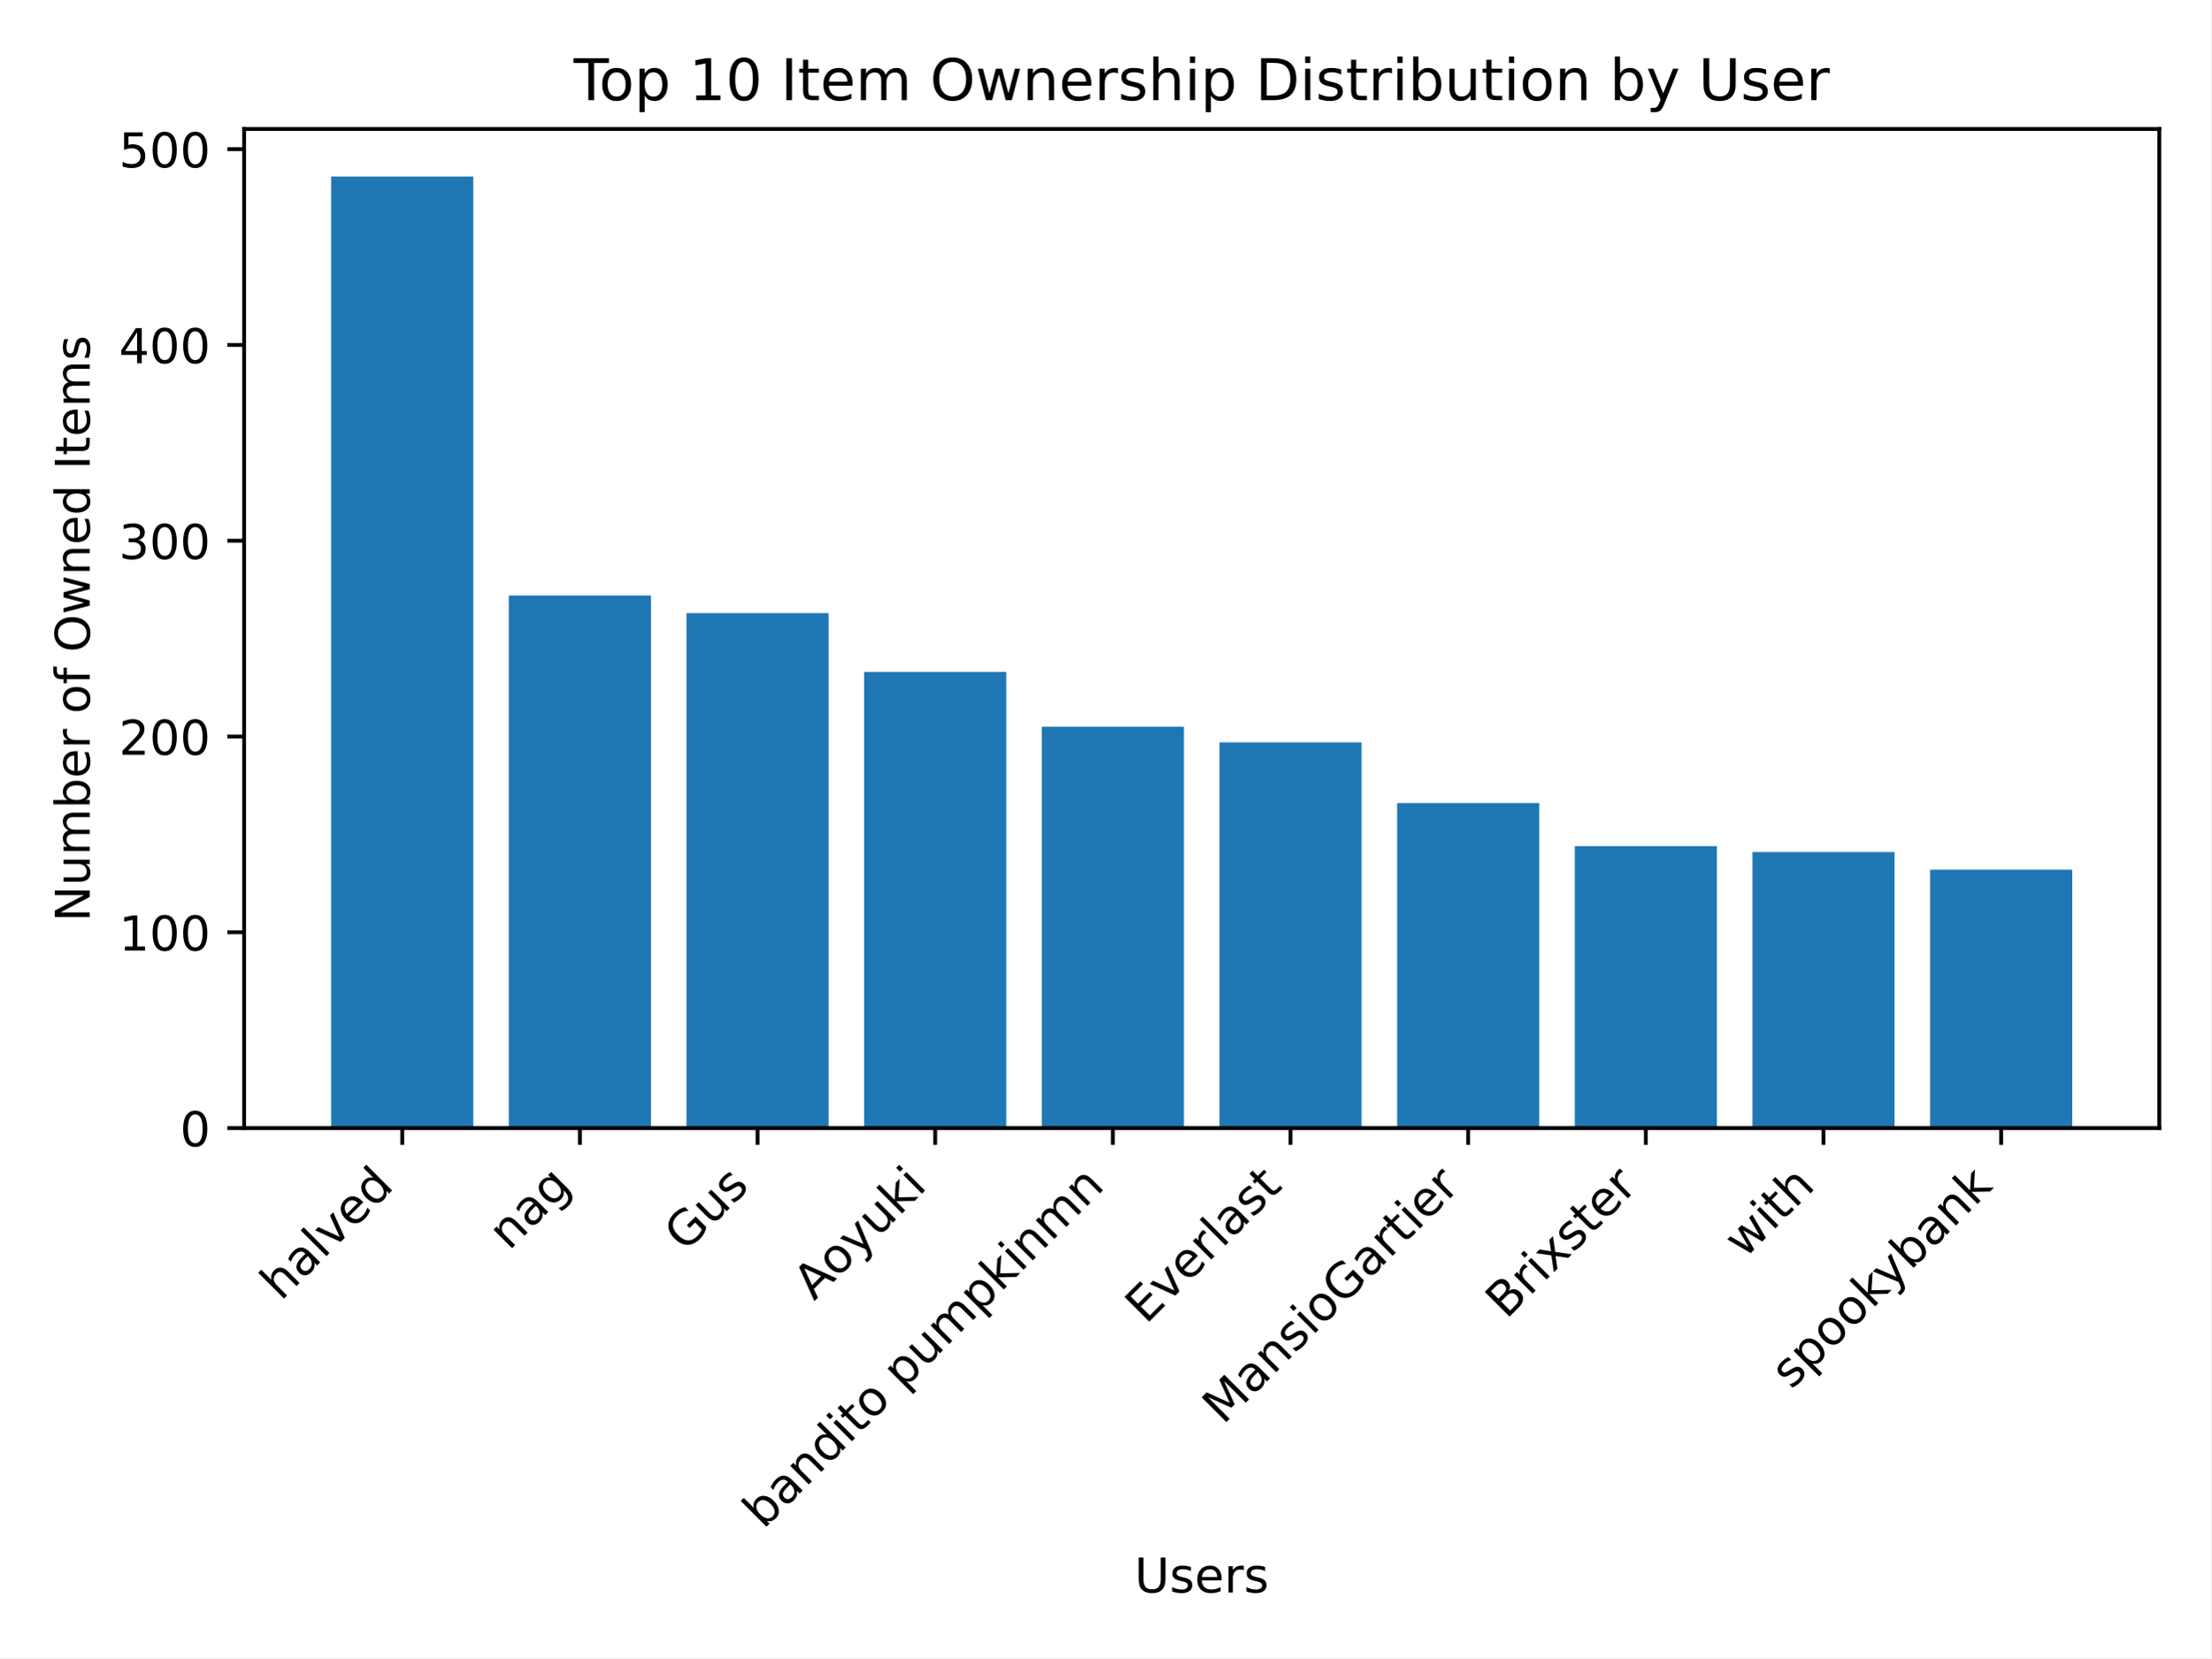
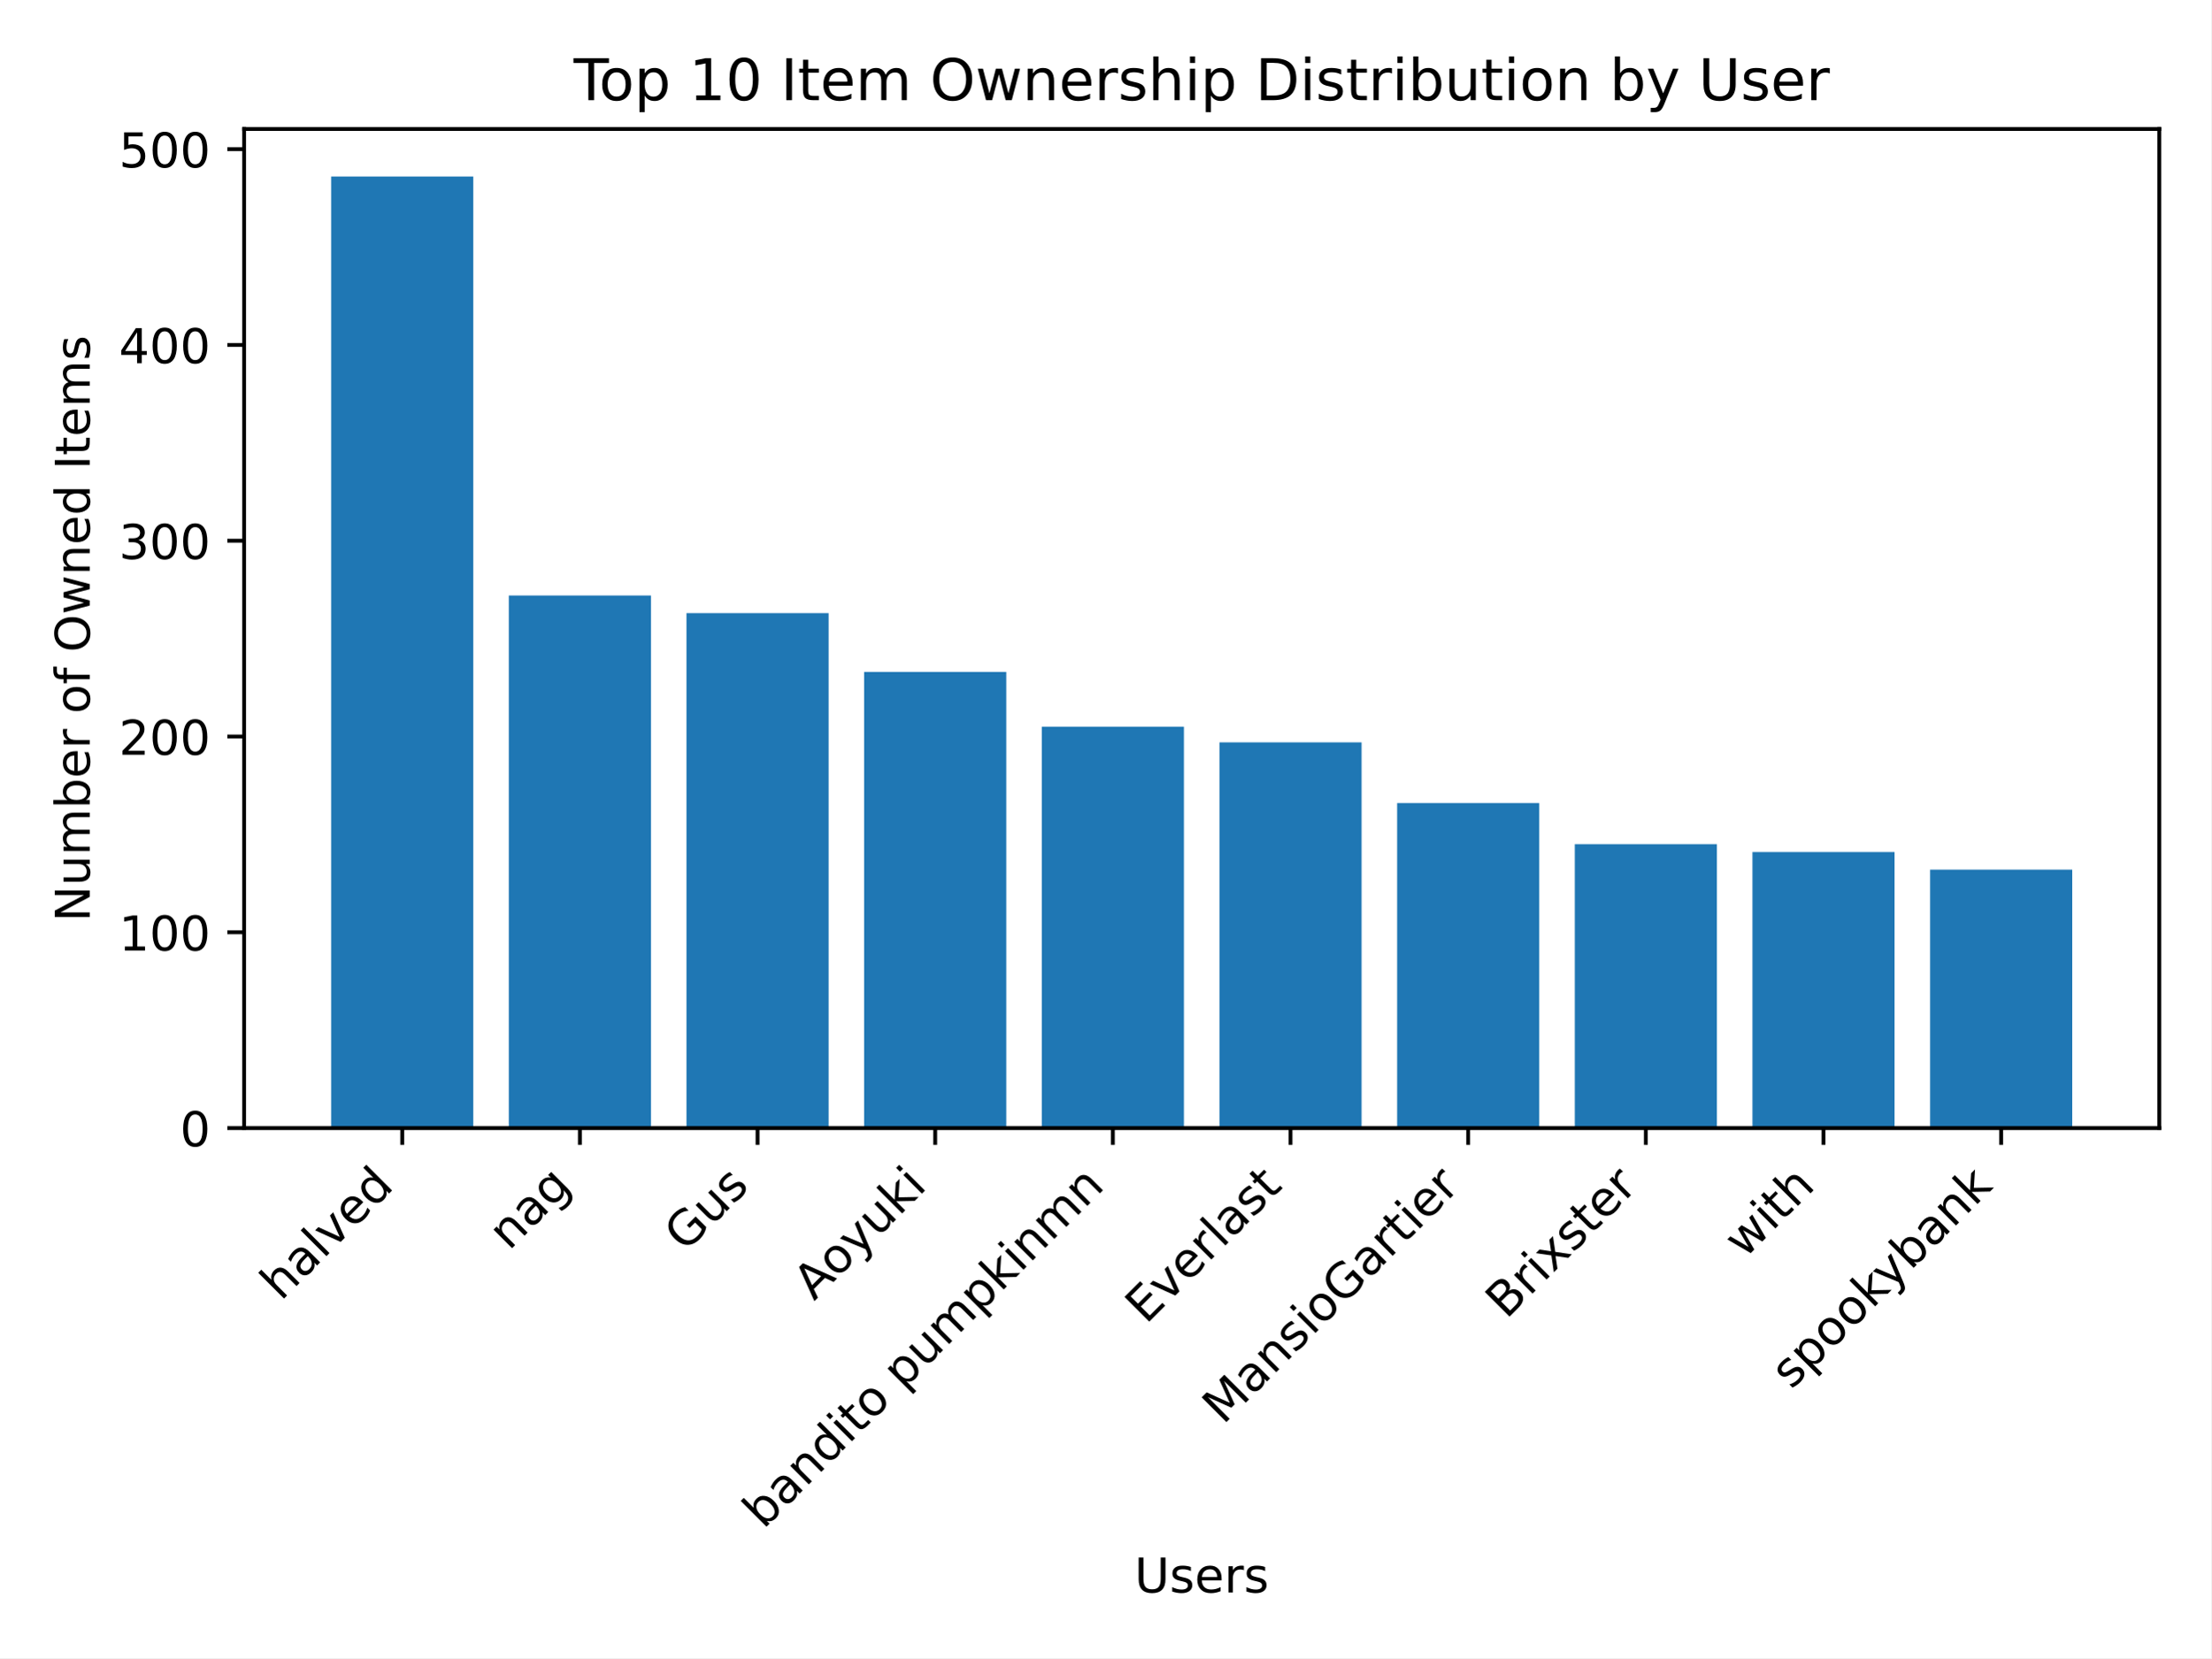
<svg xmlns="http://www.w3.org/2000/svg" xmlns:xlink="http://www.w3.org/1999/xlink" width="460.8pt" height="345.6pt" viewBox="0 0 460.8 345.6" version="1.1">
  <defs>
    <style type="text/css">*{stroke-linejoin: round; stroke-linecap: butt}</style>
  </defs>
  <g id="figure_1">
    <g id="patch_1">
      <path d="M 0 345.6  L 460.8 345.6  L 460.8 0  L 0 0  z " style="fill: #ffffff" />
    </g>
    <g id="axes_1">
      <g id="patch_2">
        <path d="M 50.87 235.125  L 450 235.125  L 450 26.88  L 50.87 26.88  z " style="fill: #ffffff" />
      </g>
      <g id="patch_3">
-         <path d="M 69.012 235.125  L 98.632 235.125  L 98.632 36.796  L 69.012 36.796  z " clip-path="url(#pc273bdd590)" style="fill: #1f77b4" />
+         <path d="M 69.012 235.125  L 98.632 235.125  L 98.632 36.796  L 69.012 36.796  z " clip-path="url(#p4e05edca01)" style="fill: #1f77b4" />
      </g>
      <g id="patch_4">
-         <path d="M 106.037 235.125  L 135.657 235.125  L 135.657 124.126  L 106.037 124.126  z " clip-path="url(#pc273bdd590)" style="fill: #1f77b4" />
+         <path d="M 106.037 235.125  L 135.657 235.125  L 135.657 124.126  L 106.037 124.126  z " clip-path="url(#p4e05edca01)" style="fill: #1f77b4" />
      </g>
      <g id="patch_5">
-         <path d="M 143.062 235.125  L 172.682 235.125  L 172.682 127.799  L 143.062 127.799  z " clip-path="url(#pc273bdd590)" style="fill: #1f77b4" />
+         <path d="M 143.062 235.125  L 172.682 235.125  L 172.682 127.799  L 143.062 127.799  z " clip-path="url(#p4e05edca01)" style="fill: #1f77b4" />
      </g>
      <g id="patch_6">
-         <path d="M 180.087 235.125  L 209.707 235.125  L 209.707 140.042  L 180.087 140.042  z " clip-path="url(#pc273bdd590)" style="fill: #1f77b4" />
+         <path d="M 180.087 235.125  L 209.707 235.125  L 209.707 140.042  L 180.087 140.042  z " clip-path="url(#p4e05edca01)" style="fill: #1f77b4" />
      </g>
      <g id="patch_7">
-         <path d="M 217.112 235.125  L 246.732 235.125  L 246.732 151.468  L 217.112 151.468  z " clip-path="url(#pc273bdd590)" style="fill: #1f77b4" />
+         <path d="M 217.112 235.125  L 246.732 235.125  L 246.732 151.468  L 217.112 151.468  z " clip-path="url(#p4e05edca01)" style="fill: #1f77b4" />
      </g>
      <g id="patch_8">
-         <path d="M 254.138 235.125  L 283.758 235.125  L 283.758 154.733  L 254.138 154.733  z " clip-path="url(#pc273bdd590)" style="fill: #1f77b4" />
+         <path d="M 254.138 235.125  L 283.758 235.125  L 283.758 154.733  L 254.138 154.733  z " clip-path="url(#p4e05edca01)" style="fill: #1f77b4" />
      </g>
      <g id="patch_9">
-         <path d="M 291.163 235.125  L 320.783 235.125  L 320.783 167.383  L 291.163 167.383  z " clip-path="url(#pc273bdd590)" style="fill: #1f77b4" />
+         <path d="M 291.163 235.125  L 320.783 235.125  L 320.783 167.383  L 291.163 167.383  z " clip-path="url(#p4e05edca01)" style="fill: #1f77b4" />
      </g>
      <g id="patch_10">
-         <path d="M 328.188 235.125  L 357.808 235.125  L 357.808 176.361  L 328.188 176.361  z " clip-path="url(#pc273bdd590)" style="fill: #1f77b4" />
+         <path d="M 328.188 235.125  L 357.808 235.125  L 357.808 175.953  L 328.188 175.953  z " clip-path="url(#p4e05edca01)" style="fill: #1f77b4" />
      </g>
      <g id="patch_11">
-         <path d="M 365.213 235.125  L 394.833 235.125  L 394.833 177.585  L 365.213 177.585  z " clip-path="url(#pc273bdd590)" style="fill: #1f77b4" />
+         <path d="M 365.213 235.125  L 394.833 235.125  L 394.833 177.585  L 365.213 177.585  z " clip-path="url(#p4e05edca01)" style="fill: #1f77b4" />
      </g>
      <g id="patch_12">
-         <path d="M 402.238 235.125  L 431.858 235.125  L 431.858 181.258  L 402.238 181.258  z " clip-path="url(#pc273bdd590)" style="fill: #1f77b4" />
+         <path d="M 402.238 235.125  L 431.858 235.125  L 431.858 181.258  L 402.238 181.258  z " clip-path="url(#p4e05edca01)" style="fill: #1f77b4" />
      </g>
      <g id="matplotlib.axis_1">
        <g id="xtick_1">
          <g id="line2d_1">
            <defs>
-               <path id="m713c47c0b5" d="M 0 0  L 0 3.5  " style="stroke: #000000; stroke-width: 0.8" />
+               <path id="mb0b7c3a02a" d="M 0 0  L 0 3.5  " style="stroke: #000000; stroke-width: 0.8" />
            </defs>
            <g>
-               <use xlink:href="#m713c47c0b5" x="83.822" y="235.125" style="stroke: #000000; stroke-width: 0.8" />
+               <use xlink:href="#mb0b7c3a02a" x="83.822" y="235.125" style="stroke: #000000; stroke-width: 0.8" />
            </g>
          </g>
          <g id="text_1">
            <g transform="translate(58.54764 271.3021) rotate(-45) scale(0.1 -0.1)">
              <defs>
                <path id="DejaVuSans-68" d="M 3513 2113  L 3513 0  L 2938 0  L 2938 2094  Q 2938 2591 2744 2837  Q 2550 3084 2163 3084  Q 1697 3084 1428 2787  Q 1159 2491 1159 1978  L 1159 0  L 581 0  L 581 4863  L 1159 4863  L 1159 2956  Q 1366 3272 1645 3428  Q 1925 3584 2291 3584  Q 2894 3584 3203 3211  Q 3513 2838 3513 2113  z " transform="scale(0.015625)" />
                <path id="DejaVuSans-61" d="M 2194 1759  Q 1497 1759 1228 1600  Q 959 1441 959 1056  Q 959 750 1161 570  Q 1363 391 1709 391  Q 2188 391 2477 730  Q 2766 1069 2766 1631  L 2766 1759  L 2194 1759  z M 3341 1997  L 3341 0  L 2766 0  L 2766 531  Q 2569 213 2275 61  Q 1981 -91 1556 -91  Q 1019 -91 701 211  Q 384 513 384 1019  Q 384 1609 779 1909  Q 1175 2209 1959 2209  L 2766 2209  L 2766 2266  Q 2766 2663 2505 2880  Q 2244 3097 1772 3097  Q 1472 3097 1187 3025  Q 903 2953 641 2809  L 641 3341  Q 956 3463 1253 3523  Q 1550 3584 1831 3584  Q 2591 3584 2966 3190  Q 3341 2797 3341 1997  z " transform="scale(0.015625)" />
                <path id="DejaVuSans-6c" d="M 603 4863  L 1178 4863  L 1178 0  L 603 0  L 603 4863  z " transform="scale(0.015625)" />
                <path id="DejaVuSans-76" d="M 191 3500  L 800 3500  L 1894 563  L 2988 3500  L 3597 3500  L 2284 0  L 1503 0  L 191 3500  z " transform="scale(0.015625)" />
                <path id="DejaVuSans-65" d="M 3597 1894  L 3597 1613  L 953 1613  Q 991 1019 1311 708  Q 1631 397 2203 397  Q 2534 397 2845 478  Q 3156 559 3463 722  L 3463 178  Q 3153 47 2828 -22  Q 2503 -91 2169 -91  Q 1331 -91 842 396  Q 353 884 353 1716  Q 353 2575 817 3079  Q 1281 3584 2069 3584  Q 2775 3584 3186 3129  Q 3597 2675 3597 1894  z M 3022 2063  Q 3016 2534 2758 2815  Q 2500 3097 2075 3097  Q 1594 3097 1305 2825  Q 1016 2553 972 2059  L 3022 2063  z " transform="scale(0.015625)" />
                <path id="DejaVuSans-64" d="M 2906 2969  L 2906 4863  L 3481 4863  L 3481 0  L 2906 0  L 2906 525  Q 2725 213 2448 61  Q 2172 -91 1784 -91  Q 1150 -91 751 415  Q 353 922 353 1747  Q 353 2572 751 3078  Q 1150 3584 1784 3584  Q 2172 3584 2448 3432  Q 2725 3281 2906 2969  z M 947 1747  Q 947 1113 1208 752  Q 1469 391 1925 391  Q 2381 391 2643 752  Q 2906 1113 2906 1747  Q 2906 2381 2643 2742  Q 2381 3103 1925 3103  Q 1469 3103 1208 2742  Q 947 2381 947 1747  z " transform="scale(0.015625)" />
              </defs>
              <use xlink:href="#DejaVuSans-68" />
              <use xlink:href="#DejaVuSans-61" x="63.379" />
              <use xlink:href="#DejaVuSans-6c" x="124.658" />
              <use xlink:href="#DejaVuSans-76" x="152.441" />
              <use xlink:href="#DejaVuSans-65" x="211.621" />
              <use xlink:href="#DejaVuSans-64" x="273.145" />
            </g>
          </g>
        </g>
        <g id="xtick_2">
          <g id="line2d_2">
            <g>
-               <use xlink:href="#m713c47c0b5" x="120.847" y="235.125" style="stroke: #000000; stroke-width: 0.8" />
+               <use xlink:href="#mb0b7c3a02a" x="120.847" y="235.125" style="stroke: #000000; stroke-width: 0.8" />
            </g>
          </g>
          <g id="text_2">
            <g transform="translate(106.0732 260.8015) rotate(-45) scale(0.1 -0.1)">
              <defs>
                <path id="DejaVuSans-6e" d="M 3513 2113  L 3513 0  L 2938 0  L 2938 2094  Q 2938 2591 2744 2837  Q 2550 3084 2163 3084  Q 1697 3084 1428 2787  Q 1159 2491 1159 1978  L 1159 0  L 581 0  L 581 3500  L 1159 3500  L 1159 2956  Q 1366 3272 1645 3428  Q 1925 3584 2291 3584  Q 2894 3584 3203 3211  Q 3513 2838 3513 2113  z " transform="scale(0.015625)" />
                <path id="DejaVuSans-67" d="M 2906 1791  Q 2906 2416 2648 2759  Q 2391 3103 1925 3103  Q 1463 3103 1205 2759  Q 947 2416 947 1791  Q 947 1169 1205 825  Q 1463 481 1925 481  Q 2391 481 2648 825  Q 2906 1169 2906 1791  z M 3481 434  Q 3481 -459 3084 -895  Q 2688 -1331 1869 -1331  Q 1566 -1331 1297 -1286  Q 1028 -1241 775 -1147  L 775 -588  Q 1028 -725 1275 -790  Q 1522 -856 1778 -856  Q 2344 -856 2625 -561  Q 2906 -266 2906 331  L 2906 616  Q 2728 306 2450 153  Q 2172 0 1784 0  Q 1141 0 747 490  Q 353 981 353 1791  Q 353 2603 747 3093  Q 1141 3584 1784 3584  Q 2172 3584 2450 3431  Q 2728 3278 2906 2969  L 2906 3500  L 3481 3500  L 3481 434  z " transform="scale(0.015625)" />
              </defs>
              <use xlink:href="#DejaVuSans-6e" />
              <use xlink:href="#DejaVuSans-61" x="63.379" />
              <use xlink:href="#DejaVuSans-67" x="124.658" />
            </g>
          </g>
        </g>
        <g id="xtick_3">
          <g id="line2d_3">
            <g>
-               <use xlink:href="#m713c47c0b5" x="157.872" y="235.125" style="stroke: #000000; stroke-width: 0.8" />
+               <use xlink:href="#mb0b7c3a02a" x="157.872" y="235.125" style="stroke: #000000; stroke-width: 0.8" />
            </g>
          </g>
          <g id="text_3">
            <g transform="translate(142.758 261.1418) rotate(-45) scale(0.1 -0.1)">
              <defs>
                <path id="DejaVuSans-47" d="M 3809 666  L 3809 1919  L 2778 1919  L 2778 2438  L 4434 2438  L 4434 434  Q 4069 175 3628 42  Q 3188 -91 2688 -91  Q 1594 -91 976 548  Q 359 1188 359 2328  Q 359 3472 976 4111  Q 1594 4750 2688 4750  Q 3144 4750 3555 4637  Q 3966 4525 4313 4306  L 4313 3634  Q 3963 3931 3569 4081  Q 3175 4231 2741 4231  Q 1884 4231 1454 3753  Q 1025 3275 1025 2328  Q 1025 1384 1454 906  Q 1884 428 2741 428  Q 3075 428 3337 486  Q 3600 544 3809 666  z " transform="scale(0.015625)" />
                <path id="DejaVuSans-75" d="M 544 1381  L 544 3500  L 1119 3500  L 1119 1403  Q 1119 906 1312 657  Q 1506 409 1894 409  Q 2359 409 2629 706  Q 2900 1003 2900 1516  L 2900 3500  L 3475 3500  L 3475 0  L 2900 0  L 2900 538  Q 2691 219 2414 64  Q 2138 -91 1772 -91  Q 1169 -91 856 284  Q 544 659 544 1381  z M 1991 3584  L 1991 3584  z " transform="scale(0.015625)" />
                <path id="DejaVuSans-73" d="M 2834 3397  L 2834 2853  Q 2591 2978 2328 3040  Q 2066 3103 1784 3103  Q 1356 3103 1142 2972  Q 928 2841 928 2578  Q 928 2378 1081 2264  Q 1234 2150 1697 2047  L 1894 2003  Q 2506 1872 2764 1633  Q 3022 1394 3022 966  Q 3022 478 2636 193  Q 2250 -91 1575 -91  Q 1294 -91 989 -36  Q 684 19 347 128  L 347 722  Q 666 556 975 473  Q 1284 391 1588 391  Q 1994 391 2212 530  Q 2431 669 2431 922  Q 2431 1156 2273 1281  Q 2116 1406 1581 1522  L 1381 1569  Q 847 1681 609 1914  Q 372 2147 372 2553  Q 372 3047 722 3315  Q 1072 3584 1716 3584  Q 2034 3584 2315 3537  Q 2597 3491 2834 3397  z " transform="scale(0.015625)" />
              </defs>
              <use xlink:href="#DejaVuSans-47" />
              <use xlink:href="#DejaVuSans-75" x="77.49" />
              <use xlink:href="#DejaVuSans-73" x="140.869" />
            </g>
          </g>
        </g>
        <g id="xtick_4">
          <g id="line2d_4">
            <g>
-               <use xlink:href="#m713c47c0b5" x="194.897" y="235.125" style="stroke: #000000; stroke-width: 0.8" />
+               <use xlink:href="#mb0b7c3a02a" x="194.897" y="235.125" style="stroke: #000000; stroke-width: 0.8" />
            </g>
          </g>
          <g id="text_4">
            <g transform="translate(169.6615 271.2634) rotate(-45) scale(0.1 -0.1)">
              <defs>
                <path id="DejaVuSans-41" d="M 2188 4044  L 1331 1722  L 3047 1722  L 2188 4044  z M 1831 4666  L 2547 4666  L 4325 0  L 3669 0  L 3244 1197  L 1141 1197  L 716 0  L 50 0  L 1831 4666  z " transform="scale(0.015625)" />
                <path id="DejaVuSans-6f" d="M 1959 3097  Q 1497 3097 1228 2736  Q 959 2375 959 1747  Q 959 1119 1226 758  Q 1494 397 1959 397  Q 2419 397 2687 759  Q 2956 1122 2956 1747  Q 2956 2369 2687 2733  Q 2419 3097 1959 3097  z M 1959 3584  Q 2709 3584 3137 3096  Q 3566 2609 3566 1747  Q 3566 888 3137 398  Q 2709 -91 1959 -91  Q 1206 -91 779 398  Q 353 888 353 1747  Q 353 2609 779 3096  Q 1206 3584 1959 3584  z " transform="scale(0.015625)" />
                <path id="DejaVuSans-79" d="M 2059 -325  Q 1816 -950 1584 -1140  Q 1353 -1331 966 -1331  L 506 -1331  L 506 -850  L 844 -850  Q 1081 -850 1212 -737  Q 1344 -625 1503 -206  L 1606 56  L 191 3500  L 800 3500  L 1894 763  L 2988 3500  L 3597 3500  L 2059 -325  z " transform="scale(0.015625)" />
                <path id="DejaVuSans-6b" d="M 581 4863  L 1159 4863  L 1159 1991  L 2875 3500  L 3609 3500  L 1753 1863  L 3688 0  L 2938 0  L 1159 1709  L 1159 0  L 581 0  L 581 4863  z " transform="scale(0.015625)" />
                <path id="DejaVuSans-69" d="M 603 3500  L 1178 3500  L 1178 0  L 603 0  L 603 3500  z M 603 4863  L 1178 4863  L 1178 4134  L 603 4134  L 603 4863  z " transform="scale(0.015625)" />
              </defs>
              <use xlink:href="#DejaVuSans-41" />
              <use xlink:href="#DejaVuSans-6f" x="66.658" />
              <use xlink:href="#DejaVuSans-79" x="127.84" />
              <use xlink:href="#DejaVuSans-75" x="187.02" />
              <use xlink:href="#DejaVuSans-6b" x="250.398" />
              <use xlink:href="#DejaVuSans-69" x="308.309" />
            </g>
          </g>
        </g>
        <g id="xtick_5">
          <g id="line2d_5">
            <g>
-               <use xlink:href="#m713c47c0b5" x="231.922" y="235.125" style="stroke: #000000; stroke-width: 0.8" />
+               <use xlink:href="#mb0b7c3a02a" x="231.922" y="235.125" style="stroke: #000000; stroke-width: 0.8" />
            </g>
          </g>
          <g id="text_5">
            <g transform="translate(159.0927 318.8572) rotate(-45) scale(0.1 -0.1)">
              <defs>
                <path id="DejaVuSans-62" d="M 3116 1747  Q 3116 2381 2855 2742  Q 2594 3103 2138 3103  Q 1681 3103 1420 2742  Q 1159 2381 1159 1747  Q 1159 1113 1420 752  Q 1681 391 2138 391  Q 2594 391 2855 752  Q 3116 1113 3116 1747  z M 1159 2969  Q 1341 3281 1617 3432  Q 1894 3584 2278 3584  Q 2916 3584 3314 3078  Q 3713 2572 3713 1747  Q 3713 922 3314 415  Q 2916 -91 2278 -91  Q 1894 -91 1617 61  Q 1341 213 1159 525  L 1159 0  L 581 0  L 581 4863  L 1159 4863  L 1159 2969  z " transform="scale(0.015625)" />
                <path id="DejaVuSans-74" d="M 1172 4494  L 1172 3500  L 2356 3500  L 2356 3053  L 1172 3053  L 1172 1153  Q 1172 725 1289 603  Q 1406 481 1766 481  L 2356 481  L 2356 0  L 1766 0  Q 1100 0 847 248  Q 594 497 594 1153  L 594 3053  L 172 3053  L 172 3500  L 594 3500  L 594 4494  L 1172 4494  z " transform="scale(0.015625)" />
                <path id="DejaVuSans-20" transform="scale(0.015625)" />
                <path id="DejaVuSans-70" d="M 1159 525  L 1159 -1331  L 581 -1331  L 581 3500  L 1159 3500  L 1159 2969  Q 1341 3281 1617 3432  Q 1894 3584 2278 3584  Q 2916 3584 3314 3078  Q 3713 2572 3713 1747  Q 3713 922 3314 415  Q 2916 -91 2278 -91  Q 1894 -91 1617 61  Q 1341 213 1159 525  z M 3116 1747  Q 3116 2381 2855 2742  Q 2594 3103 2138 3103  Q 1681 3103 1420 2742  Q 1159 2381 1159 1747  Q 1159 1113 1420 752  Q 1681 391 2138 391  Q 2594 391 2855 752  Q 3116 1113 3116 1747  z " transform="scale(0.015625)" />
                <path id="DejaVuSans-6d" d="M 3328 2828  Q 3544 3216 3844 3400  Q 4144 3584 4550 3584  Q 5097 3584 5394 3201  Q 5691 2819 5691 2113  L 5691 0  L 5113 0  L 5113 2094  Q 5113 2597 4934 2840  Q 4756 3084 4391 3084  Q 3944 3084 3684 2787  Q 3425 2491 3425 1978  L 3425 0  L 2847 0  L 2847 2094  Q 2847 2600 2669 2842  Q 2491 3084 2119 3084  Q 1678 3084 1418 2786  Q 1159 2488 1159 1978  L 1159 0  L 581 0  L 581 3500  L 1159 3500  L 1159 2956  Q 1356 3278 1631 3431  Q 1906 3584 2284 3584  Q 2666 3584 2933 3390  Q 3200 3197 3328 2828  z " transform="scale(0.015625)" />
              </defs>
              <use xlink:href="#DejaVuSans-62" />
              <use xlink:href="#DejaVuSans-61" x="63.477" />
              <use xlink:href="#DejaVuSans-6e" x="124.756" />
              <use xlink:href="#DejaVuSans-64" x="188.135" />
              <use xlink:href="#DejaVuSans-69" x="251.611" />
              <use xlink:href="#DejaVuSans-74" x="279.395" />
              <use xlink:href="#DejaVuSans-6f" x="318.604" />
              <use xlink:href="#DejaVuSans-20" x="379.785" />
              <use xlink:href="#DejaVuSans-70" x="411.572" />
              <use xlink:href="#DejaVuSans-75" x="475.049" />
              <use xlink:href="#DejaVuSans-6d" x="538.428" />
              <use xlink:href="#DejaVuSans-70" x="635.84" />
              <use xlink:href="#DejaVuSans-6b" x="699.316" />
              <use xlink:href="#DejaVuSans-69" x="757.227" />
              <use xlink:href="#DejaVuSans-6e" x="785.01" />
              <use xlink:href="#DejaVuSans-6d" x="848.389" />
              <use xlink:href="#DejaVuSans-6e" x="945.801" />
            </g>
          </g>
        </g>
        <g id="xtick_6">
          <g id="line2d_6">
            <g>
-               <use xlink:href="#m713c47c0b5" x="268.948" y="235.125" style="stroke: #000000; stroke-width: 0.8" />
+               <use xlink:href="#mb0b7c3a02a" x="268.948" y="235.125" style="stroke: #000000; stroke-width: 0.8" />
            </g>
          </g>
          <g id="text_6">
            <g transform="translate(238.8126 276.1623) rotate(-45) scale(0.1 -0.1)">
              <defs>
                <path id="DejaVuSans-45" d="M 628 4666  L 3578 4666  L 3578 4134  L 1259 4134  L 1259 2753  L 3481 2753  L 3481 2222  L 1259 2222  L 1259 531  L 3634 531  L 3634 0  L 628 0  L 628 4666  z " transform="scale(0.015625)" />
                <path id="DejaVuSans-72" d="M 2631 2963  Q 2534 3019 2420 3045  Q 2306 3072 2169 3072  Q 1681 3072 1420 2755  Q 1159 2438 1159 1844  L 1159 0  L 581 0  L 581 3500  L 1159 3500  L 1159 2956  Q 1341 3275 1631 3429  Q 1922 3584 2338 3584  Q 2397 3584 2469 3576  Q 2541 3569 2628 3553  L 2631 2963  z " transform="scale(0.015625)" />
              </defs>
              <use xlink:href="#DejaVuSans-45" />
              <use xlink:href="#DejaVuSans-76" x="63.184" />
              <use xlink:href="#DejaVuSans-65" x="122.363" />
              <use xlink:href="#DejaVuSans-72" x="183.887" />
              <use xlink:href="#DejaVuSans-6c" x="225" />
              <use xlink:href="#DejaVuSans-61" x="252.783" />
              <use xlink:href="#DejaVuSans-73" x="314.062" />
              <use xlink:href="#DejaVuSans-74" x="366.162" />
            </g>
          </g>
        </g>
        <g id="xtick_7">
          <g id="line2d_7">
            <g>
-               <use xlink:href="#m713c47c0b5" x="305.973" y="235.125" style="stroke: #000000; stroke-width: 0.8" />
+               <use xlink:href="#mb0b7c3a02a" x="305.973" y="235.125" style="stroke: #000000; stroke-width: 0.8" />
            </g>
          </g>
          <g id="text_7">
            <g transform="translate(254.8985 297.1015) rotate(-45) scale(0.1 -0.1)">
              <defs>
                <path id="DejaVuSans-4d" d="M 628 4666  L 1569 4666  L 2759 1491  L 3956 4666  L 4897 4666  L 4897 0  L 4281 0  L 4281 4097  L 3078 897  L 2444 897  L 1241 4097  L 1241 0  L 628 0  L 628 4666  z " transform="scale(0.015625)" />
              </defs>
              <use xlink:href="#DejaVuSans-4d" />
              <use xlink:href="#DejaVuSans-61" x="86.279" />
              <use xlink:href="#DejaVuSans-6e" x="147.559" />
              <use xlink:href="#DejaVuSans-73" x="210.938" />
              <use xlink:href="#DejaVuSans-69" x="263.037" />
              <use xlink:href="#DejaVuSans-6f" x="290.82" />
              <use xlink:href="#DejaVuSans-47" x="352.002" />
              <use xlink:href="#DejaVuSans-61" x="429.492" />
              <use xlink:href="#DejaVuSans-72" x="490.771" />
              <use xlink:href="#DejaVuSans-74" x="531.885" />
              <use xlink:href="#DejaVuSans-69" x="571.094" />
              <use xlink:href="#DejaVuSans-65" x="598.877" />
              <use xlink:href="#DejaVuSans-72" x="660.4" />
            </g>
          </g>
        </g>
        <g id="xtick_8">
          <g id="line2d_8">
            <g>
-               <use xlink:href="#m713c47c0b5" x="342.998" y="235.125" style="stroke: #000000; stroke-width: 0.8" />
+               <use xlink:href="#mb0b7c3a02a" x="342.998" y="235.125" style="stroke: #000000; stroke-width: 0.8" />
            </g>
          </g>
          <g id="text_8">
            <g transform="translate(313.9057 275.1193) rotate(-45) scale(0.1 -0.1)">
              <defs>
                <path id="DejaVuSans-42" d="M 1259 2228  L 1259 519  L 2272 519  Q 2781 519 3026 730  Q 3272 941 3272 1375  Q 3272 1813 3026 2020  Q 2781 2228 2272 2228  L 1259 2228  z M 1259 4147  L 1259 2741  L 2194 2741  Q 2656 2741 2882 2914  Q 3109 3088 3109 3444  Q 3109 3797 2882 3972  Q 2656 4147 2194 4147  L 1259 4147  z M 628 4666  L 2241 4666  Q 2963 4666 3353 4366  Q 3744 4066 3744 3513  Q 3744 3084 3544 2831  Q 3344 2578 2956 2516  Q 3422 2416 3680 2098  Q 3938 1781 3938 1306  Q 3938 681 3513 340  Q 3088 0 2303 0  L 628 0  L 628 4666  z " transform="scale(0.015625)" />
                <path id="DejaVuSans-78" d="M 3513 3500  L 2247 1797  L 3578 0  L 2900 0  L 1881 1375  L 863 0  L 184 0  L 1544 1831  L 300 3500  L 978 3500  L 1906 2253  L 2834 3500  L 3513 3500  z " transform="scale(0.015625)" />
              </defs>
              <use xlink:href="#DejaVuSans-42" />
              <use xlink:href="#DejaVuSans-72" x="68.604" />
              <use xlink:href="#DejaVuSans-69" x="109.717" />
              <use xlink:href="#DejaVuSans-78" x="137.5" />
              <use xlink:href="#DejaVuSans-73" x="196.68" />
              <use xlink:href="#DejaVuSans-74" x="248.779" />
              <use xlink:href="#DejaVuSans-65" x="287.988" />
              <use xlink:href="#DejaVuSans-72" x="349.512" />
            </g>
          </g>
        </g>
        <g id="xtick_9">
          <g id="line2d_9">
            <g>
-               <use xlink:href="#m713c47c0b5" x="380.023" y="235.125" style="stroke: #000000; stroke-width: 0.8" />
+               <use xlink:href="#mb0b7c3a02a" x="380.023" y="235.125" style="stroke: #000000; stroke-width: 0.8" />
            </g>
          </g>
          <g id="text_9">
            <g transform="translate(363.5515 262.4986) rotate(-45) scale(0.1 -0.1)">
              <defs>
                <path id="DejaVuSans-77" d="M 269 3500  L 844 3500  L 1563 769  L 2278 3500  L 2956 3500  L 3675 769  L 4391 3500  L 4966 3500  L 4050 0  L 3372 0  L 2619 2869  L 1863 0  L 1184 0  L 269 3500  z " transform="scale(0.015625)" />
              </defs>
              <use xlink:href="#DejaVuSans-77" />
              <use xlink:href="#DejaVuSans-69" x="81.787" />
              <use xlink:href="#DejaVuSans-74" x="109.57" />
              <use xlink:href="#DejaVuSans-68" x="148.779" />
            </g>
          </g>
        </g>
        <g id="xtick_10">
          <g id="line2d_10">
            <g>
-               <use xlink:href="#m713c47c0b5" x="417.048" y="235.125" style="stroke: #000000; stroke-width: 0.8" />
+               <use xlink:href="#mb0b7c3a02a" x="417.048" y="235.125" style="stroke: #000000; stroke-width: 0.8" />
            </g>
          </g>
          <g id="text_10">
            <g transform="translate(373.3297 289.7454) rotate(-45) scale(0.1 -0.1)">
              <use xlink:href="#DejaVuSans-73" />
              <use xlink:href="#DejaVuSans-70" x="52.1" />
              <use xlink:href="#DejaVuSans-6f" x="115.576" />
              <use xlink:href="#DejaVuSans-6f" x="176.758" />
              <use xlink:href="#DejaVuSans-6b" x="237.939" />
              <use xlink:href="#DejaVuSans-79" x="292.225" />
              <use xlink:href="#DejaVuSans-62" x="351.404" />
              <use xlink:href="#DejaVuSans-61" x="414.881" />
              <use xlink:href="#DejaVuSans-6e" x="476.16" />
              <use xlink:href="#DejaVuSans-6b" x="539.539" />
            </g>
          </g>
        </g>
        <g id="text_11">
          <g transform="translate(236.4342 331.9262) scale(0.1 -0.1)">
            <defs>
              <path id="DejaVuSans-55" d="M 556 4666  L 1191 4666  L 1191 1831  Q 1191 1081 1462 751  Q 1734 422 2344 422  Q 2950 422 3222 751  Q 3494 1081 3494 1831  L 3494 4666  L 4128 4666  L 4128 1753  Q 4128 841 3676 375  Q 3225 -91 2344 -91  Q 1459 -91 1007 375  Q 556 841 556 1753  L 556 4666  z " transform="scale(0.015625)" />
            </defs>
            <use xlink:href="#DejaVuSans-55" />
            <use xlink:href="#DejaVuSans-73" x="73.193" />
            <use xlink:href="#DejaVuSans-65" x="125.293" />
            <use xlink:href="#DejaVuSans-72" x="186.816" />
            <use xlink:href="#DejaVuSans-73" x="227.93" />
          </g>
        </g>
      </g>
      <g id="matplotlib.axis_2">
        <g id="ytick_1">
          <g id="line2d_11">
            <defs>
-               <path id="m0fbb471250" d="M 0 0  L -3.5 0  " style="stroke: #000000; stroke-width: 0.8" />
+               <path id="mba2e52ac81" d="M 0 0  L -3.5 0  " style="stroke: #000000; stroke-width: 0.8" />
            </defs>
            <g>
-               <use xlink:href="#m0fbb471250" x="50.87" y="235.125" style="stroke: #000000; stroke-width: 0.8" />
+               <use xlink:href="#mba2e52ac81" x="50.87" y="235.125" style="stroke: #000000; stroke-width: 0.8" />
            </g>
          </g>
          <g id="text_12">
            <g transform="translate(37.5075 238.9243) scale(0.1 -0.1)">
              <defs>
                <path id="DejaVuSans-30" d="M 2034 4250  Q 1547 4250 1301 3770  Q 1056 3291 1056 2328  Q 1056 1369 1301 889  Q 1547 409 2034 409  Q 2525 409 2770 889  Q 3016 1369 3016 2328  Q 3016 3291 2770 3770  Q 2525 4250 2034 4250  z M 2034 4750  Q 2819 4750 3233 4129  Q 3647 3509 3647 2328  Q 3647 1150 3233 529  Q 2819 -91 2034 -91  Q 1250 -91 836 529  Q 422 1150 422 2328  Q 422 3509 836 4129  Q 1250 4750 2034 4750  z " transform="scale(0.015625)" />
              </defs>
              <use xlink:href="#DejaVuSans-30" />
            </g>
          </g>
        </g>
        <g id="ytick_2">
          <g id="line2d_12">
            <g>
-               <use xlink:href="#m0fbb471250" x="50.87" y="194.317" style="stroke: #000000; stroke-width: 0.8" />
+               <use xlink:href="#mba2e52ac81" x="50.87" y="194.317" style="stroke: #000000; stroke-width: 0.8" />
            </g>
          </g>
          <g id="text_13">
            <g transform="translate(24.7825 198.1159) scale(0.1 -0.1)">
              <defs>
                <path id="DejaVuSans-31" d="M 794 531  L 1825 531  L 1825 4091  L 703 3866  L 703 4441  L 1819 4666  L 2450 4666  L 2450 531  L 3481 531  L 3481 0  L 794 0  L 794 531  z " transform="scale(0.015625)" />
              </defs>
              <use xlink:href="#DejaVuSans-31" />
              <use xlink:href="#DejaVuSans-30" x="63.623" />
              <use xlink:href="#DejaVuSans-30" x="127.246" />
            </g>
          </g>
        </g>
        <g id="ytick_3">
          <g id="line2d_13">
            <g>
-               <use xlink:href="#m0fbb471250" x="50.87" y="153.508" style="stroke: #000000; stroke-width: 0.8" />
+               <use xlink:href="#mba2e52ac81" x="50.87" y="153.508" style="stroke: #000000; stroke-width: 0.8" />
            </g>
          </g>
          <g id="text_14">
            <g transform="translate(24.7825 157.3076) scale(0.1 -0.1)">
              <defs>
                <path id="DejaVuSans-32" d="M 1228 531  L 3431 531  L 3431 0  L 469 0  L 469 531  Q 828 903 1448 1529  Q 2069 2156 2228 2338  Q 2531 2678 2651 2914  Q 2772 3150 2772 3378  Q 2772 3750 2511 3984  Q 2250 4219 1831 4219  Q 1534 4219 1204 4116  Q 875 4013 500 3803  L 500 4441  Q 881 4594 1212 4672  Q 1544 4750 1819 4750  Q 2544 4750 2975 4387  Q 3406 4025 3406 3419  Q 3406 3131 3298 2873  Q 3191 2616 2906 2266  Q 2828 2175 2409 1742  Q 1991 1309 1228 531  z " transform="scale(0.015625)" />
              </defs>
              <use xlink:href="#DejaVuSans-32" />
              <use xlink:href="#DejaVuSans-30" x="63.623" />
              <use xlink:href="#DejaVuSans-30" x="127.246" />
            </g>
          </g>
        </g>
        <g id="ytick_4">
          <g id="line2d_14">
            <g>
-               <use xlink:href="#m0fbb471250" x="50.87" y="112.7" style="stroke: #000000; stroke-width: 0.8" />
+               <use xlink:href="#mba2e52ac81" x="50.87" y="112.7" style="stroke: #000000; stroke-width: 0.8" />
            </g>
          </g>
          <g id="text_15">
            <g transform="translate(24.7825 116.4992) scale(0.1 -0.1)">
              <defs>
                <path id="DejaVuSans-33" d="M 2597 2516  Q 3050 2419 3304 2112  Q 3559 1806 3559 1356  Q 3559 666 3084 287  Q 2609 -91 1734 -91  Q 1441 -91 1130 -33  Q 819 25 488 141  L 488 750  Q 750 597 1062 519  Q 1375 441 1716 441  Q 2309 441 2620 675  Q 2931 909 2931 1356  Q 2931 1769 2642 2001  Q 2353 2234 1838 2234  L 1294 2234  L 1294 2753  L 1863 2753  Q 2328 2753 2575 2939  Q 2822 3125 2822 3475  Q 2822 3834 2567 4026  Q 2313 4219 1838 4219  Q 1578 4219 1281 4162  Q 984 4106 628 3988  L 628 4550  Q 988 4650 1302 4700  Q 1616 4750 1894 4750  Q 2613 4750 3031 4423  Q 3450 4097 3450 3541  Q 3450 3153 3228 2886  Q 3006 2619 2597 2516  z " transform="scale(0.015625)" />
              </defs>
              <use xlink:href="#DejaVuSans-33" />
              <use xlink:href="#DejaVuSans-30" x="63.623" />
              <use xlink:href="#DejaVuSans-30" x="127.246" />
            </g>
          </g>
        </g>
        <g id="ytick_5">
          <g id="line2d_15">
            <g>
-               <use xlink:href="#m0fbb471250" x="50.87" y="71.892" style="stroke: #000000; stroke-width: 0.8" />
+               <use xlink:href="#mba2e52ac81" x="50.87" y="71.892" style="stroke: #000000; stroke-width: 0.8" />
            </g>
          </g>
          <g id="text_16">
            <g transform="translate(24.7825 75.69084) scale(0.1 -0.1)">
              <defs>
                <path id="DejaVuSans-34" d="M 2419 4116  L 825 1625  L 2419 1625  L 2419 4116  z M 2253 4666  L 3047 4666  L 3047 1625  L 3713 1625  L 3713 1100  L 3047 1100  L 3047 0  L 2419 0  L 2419 1100  L 313 1100  L 313 1709  L 2253 4666  z " transform="scale(0.015625)" />
              </defs>
              <use xlink:href="#DejaVuSans-34" />
              <use xlink:href="#DejaVuSans-30" x="63.623" />
              <use xlink:href="#DejaVuSans-30" x="127.246" />
            </g>
          </g>
        </g>
        <g id="ytick_6">
          <g id="line2d_16">
            <g>
-               <use xlink:href="#m0fbb471250" x="50.87" y="31.083" style="stroke: #000000; stroke-width: 0.8" />
+               <use xlink:href="#mba2e52ac81" x="50.87" y="31.083" style="stroke: #000000; stroke-width: 0.8" />
            </g>
          </g>
          <g id="text_17">
            <g transform="translate(24.7825 34.88248) scale(0.1 -0.1)">
              <defs>
                <path id="DejaVuSans-35" d="M 691 4666  L 3169 4666  L 3169 4134  L 1269 4134  L 1269 2991  Q 1406 3038 1543 3061  Q 1681 3084 1819 3084  Q 2600 3084 3056 2656  Q 3513 2228 3513 1497  Q 3513 744 3044 326  Q 2575 -91 1722 -91  Q 1428 -91 1123 -41  Q 819 9 494 109  L 494 744  Q 775 591 1075 516  Q 1375 441 1709 441  Q 2250 441 2565 725  Q 2881 1009 2881 1497  Q 2881 1984 2565 2268  Q 2250 2553 1709 2553  Q 1456 2553 1204 2497  Q 953 2441 691 2322  L 691 4666  z " transform="scale(0.015625)" />
              </defs>
              <use xlink:href="#DejaVuSans-35" />
              <use xlink:href="#DejaVuSans-30" x="63.623" />
              <use xlink:href="#DejaVuSans-30" x="127.246" />
            </g>
          </g>
        </g>
        <g id="text_18">
          <g transform="translate(18.70281 192.1064) rotate(-90) scale(0.1 -0.1)">
            <defs>
              <path id="DejaVuSans-4e" d="M 628 4666  L 1478 4666  L 3547 763  L 3547 4666  L 4159 4666  L 4159 0  L 3309 0  L 1241 3903  L 1241 0  L 628 0  L 628 4666  z " transform="scale(0.015625)" />
              <path id="DejaVuSans-66" d="M 2375 4863  L 2375 4384  L 1825 4384  Q 1516 4384 1395 4259  Q 1275 4134 1275 3809  L 1275 3500  L 2222 3500  L 2222 3053  L 1275 3053  L 1275 0  L 697 0  L 697 3053  L 147 3053  L 147 3500  L 697 3500  L 697 3744  Q 697 4328 969 4595  Q 1241 4863 1831 4863  L 2375 4863  z " transform="scale(0.015625)" />
              <path id="DejaVuSans-4f" d="M 2522 4238  Q 1834 4238 1429 3725  Q 1025 3213 1025 2328  Q 1025 1447 1429 934  Q 1834 422 2522 422  Q 3209 422 3611 934  Q 4013 1447 4013 2328  Q 4013 3213 3611 3725  Q 3209 4238 2522 4238  z M 2522 4750  Q 3503 4750 4090 4092  Q 4678 3434 4678 2328  Q 4678 1225 4090 567  Q 3503 -91 2522 -91  Q 1538 -91 948 565  Q 359 1222 359 2328  Q 359 3434 948 4092  Q 1538 4750 2522 4750  z " transform="scale(0.015625)" />
              <path id="DejaVuSans-49" d="M 628 4666  L 1259 4666  L 1259 0  L 628 0  L 628 4666  z " transform="scale(0.015625)" />
            </defs>
            <use xlink:href="#DejaVuSans-4e" />
            <use xlink:href="#DejaVuSans-75" x="74.805" />
            <use xlink:href="#DejaVuSans-6d" x="138.184" />
            <use xlink:href="#DejaVuSans-62" x="235.596" />
            <use xlink:href="#DejaVuSans-65" x="299.072" />
            <use xlink:href="#DejaVuSans-72" x="360.596" />
            <use xlink:href="#DejaVuSans-20" x="401.709" />
            <use xlink:href="#DejaVuSans-6f" x="433.496" />
            <use xlink:href="#DejaVuSans-66" x="494.678" />
            <use xlink:href="#DejaVuSans-20" x="529.883" />
            <use xlink:href="#DejaVuSans-4f" x="561.67" />
            <use xlink:href="#DejaVuSans-77" x="640.381" />
            <use xlink:href="#DejaVuSans-6e" x="722.168" />
            <use xlink:href="#DejaVuSans-65" x="785.547" />
            <use xlink:href="#DejaVuSans-64" x="847.07" />
            <use xlink:href="#DejaVuSans-20" x="910.547" />
            <use xlink:href="#DejaVuSans-49" x="942.334" />
            <use xlink:href="#DejaVuSans-74" x="971.826" />
            <use xlink:href="#DejaVuSans-65" x="1011.035" />
            <use xlink:href="#DejaVuSans-6d" x="1072.559" />
            <use xlink:href="#DejaVuSans-73" x="1169.971" />
          </g>
        </g>
      </g>
      <g id="patch_13">
        <path d="M 50.87 235.125  L 50.87 26.88  " style="fill: none; stroke: #000000; stroke-width: 0.8; stroke-linejoin: miter; stroke-linecap: square" />
      </g>
      <g id="patch_14">
        <path d="M 450 235.125  L 450 26.88  " style="fill: none; stroke: #000000; stroke-width: 0.8; stroke-linejoin: miter; stroke-linecap: square" />
      </g>
      <g id="patch_15">
        <path d="M 50.87 235.125  L 450 235.125  " style="fill: none; stroke: #000000; stroke-width: 0.8; stroke-linejoin: miter; stroke-linecap: square" />
      </g>
      <g id="patch_16">
        <path d="M 50.87 26.88  L 450 26.88  " style="fill: none; stroke: #000000; stroke-width: 0.8; stroke-linejoin: miter; stroke-linecap: square" />
      </g>
      <g id="text_19">
        <g transform="translate(119.5422 20.88) scale(0.12 -0.12)">
          <defs>
            <path id="DejaVuSans-54" d="M -19 4666  L 3928 4666  L 3928 4134  L 2272 4134  L 2272 0  L 1638 0  L 1638 4134  L -19 4134  L -19 4666  z " transform="scale(0.015625)" />
            <path id="DejaVuSans-44" d="M 1259 4147  L 1259 519  L 2022 519  Q 2988 519 3436 956  Q 3884 1394 3884 2338  Q 3884 3275 3436 3711  Q 2988 4147 2022 4147  L 1259 4147  z M 628 4666  L 1925 4666  Q 3281 4666 3915 4102  Q 4550 3538 4550 2338  Q 4550 1131 3912 565  Q 3275 0 1925 0  L 628 0  L 628 4666  z " transform="scale(0.015625)" />
          </defs>
          <use xlink:href="#DejaVuSans-54" />
          <use xlink:href="#DejaVuSans-6f" x="44.084" />
          <use xlink:href="#DejaVuSans-70" x="105.266" />
          <use xlink:href="#DejaVuSans-20" x="168.742" />
          <use xlink:href="#DejaVuSans-31" x="200.529" />
          <use xlink:href="#DejaVuSans-30" x="264.152" />
          <use xlink:href="#DejaVuSans-20" x="327.775" />
          <use xlink:href="#DejaVuSans-49" x="359.562" />
          <use xlink:href="#DejaVuSans-74" x="389.055" />
          <use xlink:href="#DejaVuSans-65" x="428.264" />
          <use xlink:href="#DejaVuSans-6d" x="489.787" />
          <use xlink:href="#DejaVuSans-20" x="587.199" />
          <use xlink:href="#DejaVuSans-4f" x="618.986" />
          <use xlink:href="#DejaVuSans-77" x="697.697" />
          <use xlink:href="#DejaVuSans-6e" x="779.484" />
          <use xlink:href="#DejaVuSans-65" x="842.863" />
          <use xlink:href="#DejaVuSans-72" x="904.387" />
          <use xlink:href="#DejaVuSans-73" x="945.5" />
          <use xlink:href="#DejaVuSans-68" x="997.6" />
          <use xlink:href="#DejaVuSans-69" x="1060.979" />
          <use xlink:href="#DejaVuSans-70" x="1088.762" />
          <use xlink:href="#DejaVuSans-20" x="1152.238" />
          <use xlink:href="#DejaVuSans-44" x="1184.025" />
          <use xlink:href="#DejaVuSans-69" x="1261.027" />
          <use xlink:href="#DejaVuSans-73" x="1288.811" />
          <use xlink:href="#DejaVuSans-74" x="1340.91" />
          <use xlink:href="#DejaVuSans-72" x="1380.119" />
          <use xlink:href="#DejaVuSans-69" x="1421.232" />
          <use xlink:href="#DejaVuSans-62" x="1449.016" />
          <use xlink:href="#DejaVuSans-75" x="1512.492" />
          <use xlink:href="#DejaVuSans-74" x="1575.871" />
          <use xlink:href="#DejaVuSans-69" x="1615.08" />
          <use xlink:href="#DejaVuSans-6f" x="1642.863" />
          <use xlink:href="#DejaVuSans-6e" x="1704.045" />
          <use xlink:href="#DejaVuSans-20" x="1767.424" />
          <use xlink:href="#DejaVuSans-62" x="1799.211" />
          <use xlink:href="#DejaVuSans-79" x="1862.688" />
          <use xlink:href="#DejaVuSans-20" x="1921.867" />
          <use xlink:href="#DejaVuSans-55" x="1953.654" />
          <use xlink:href="#DejaVuSans-73" x="2026.848" />
          <use xlink:href="#DejaVuSans-65" x="2078.947" />
          <use xlink:href="#DejaVuSans-72" x="2140.471" />
        </g>
      </g>
    </g>
  </g>
  <defs>
-     <clipPath id="pc273bdd590">
+     <clipPath id="p4e05edca01">
      <rect x="50.87" y="26.88" width="399.13" height="208.245" />
    </clipPath>
  </defs>
</svg>
